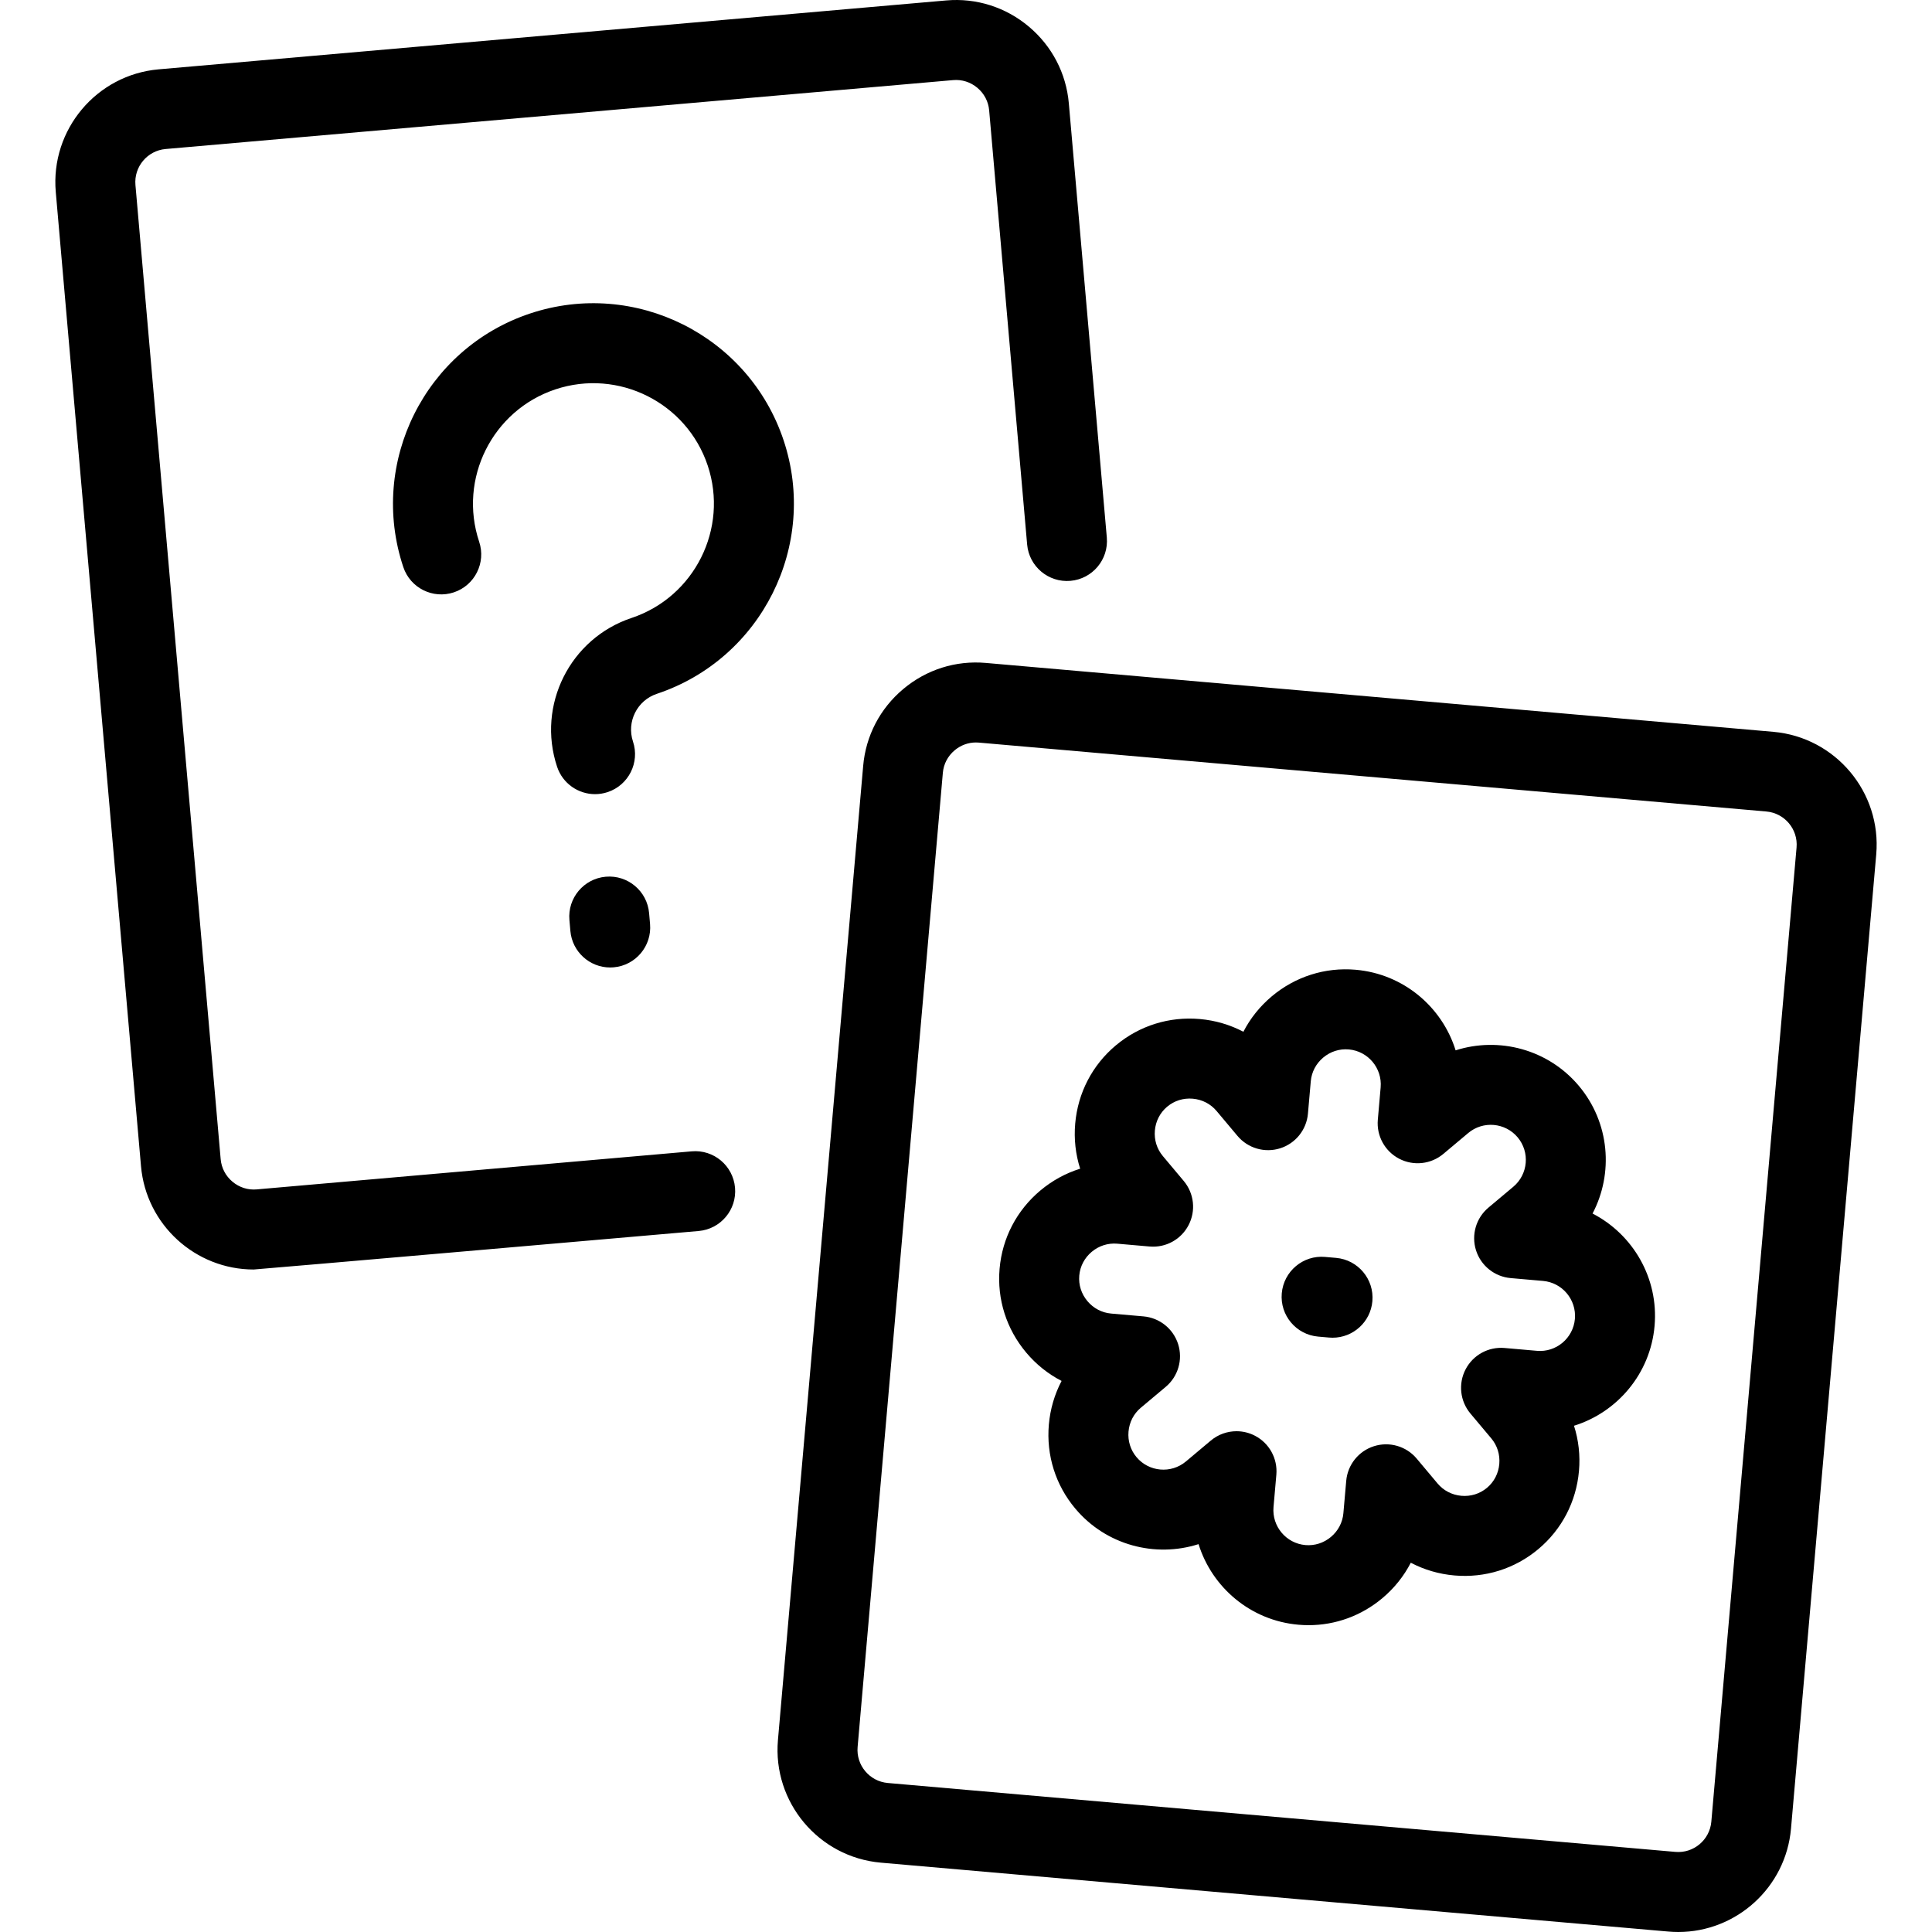
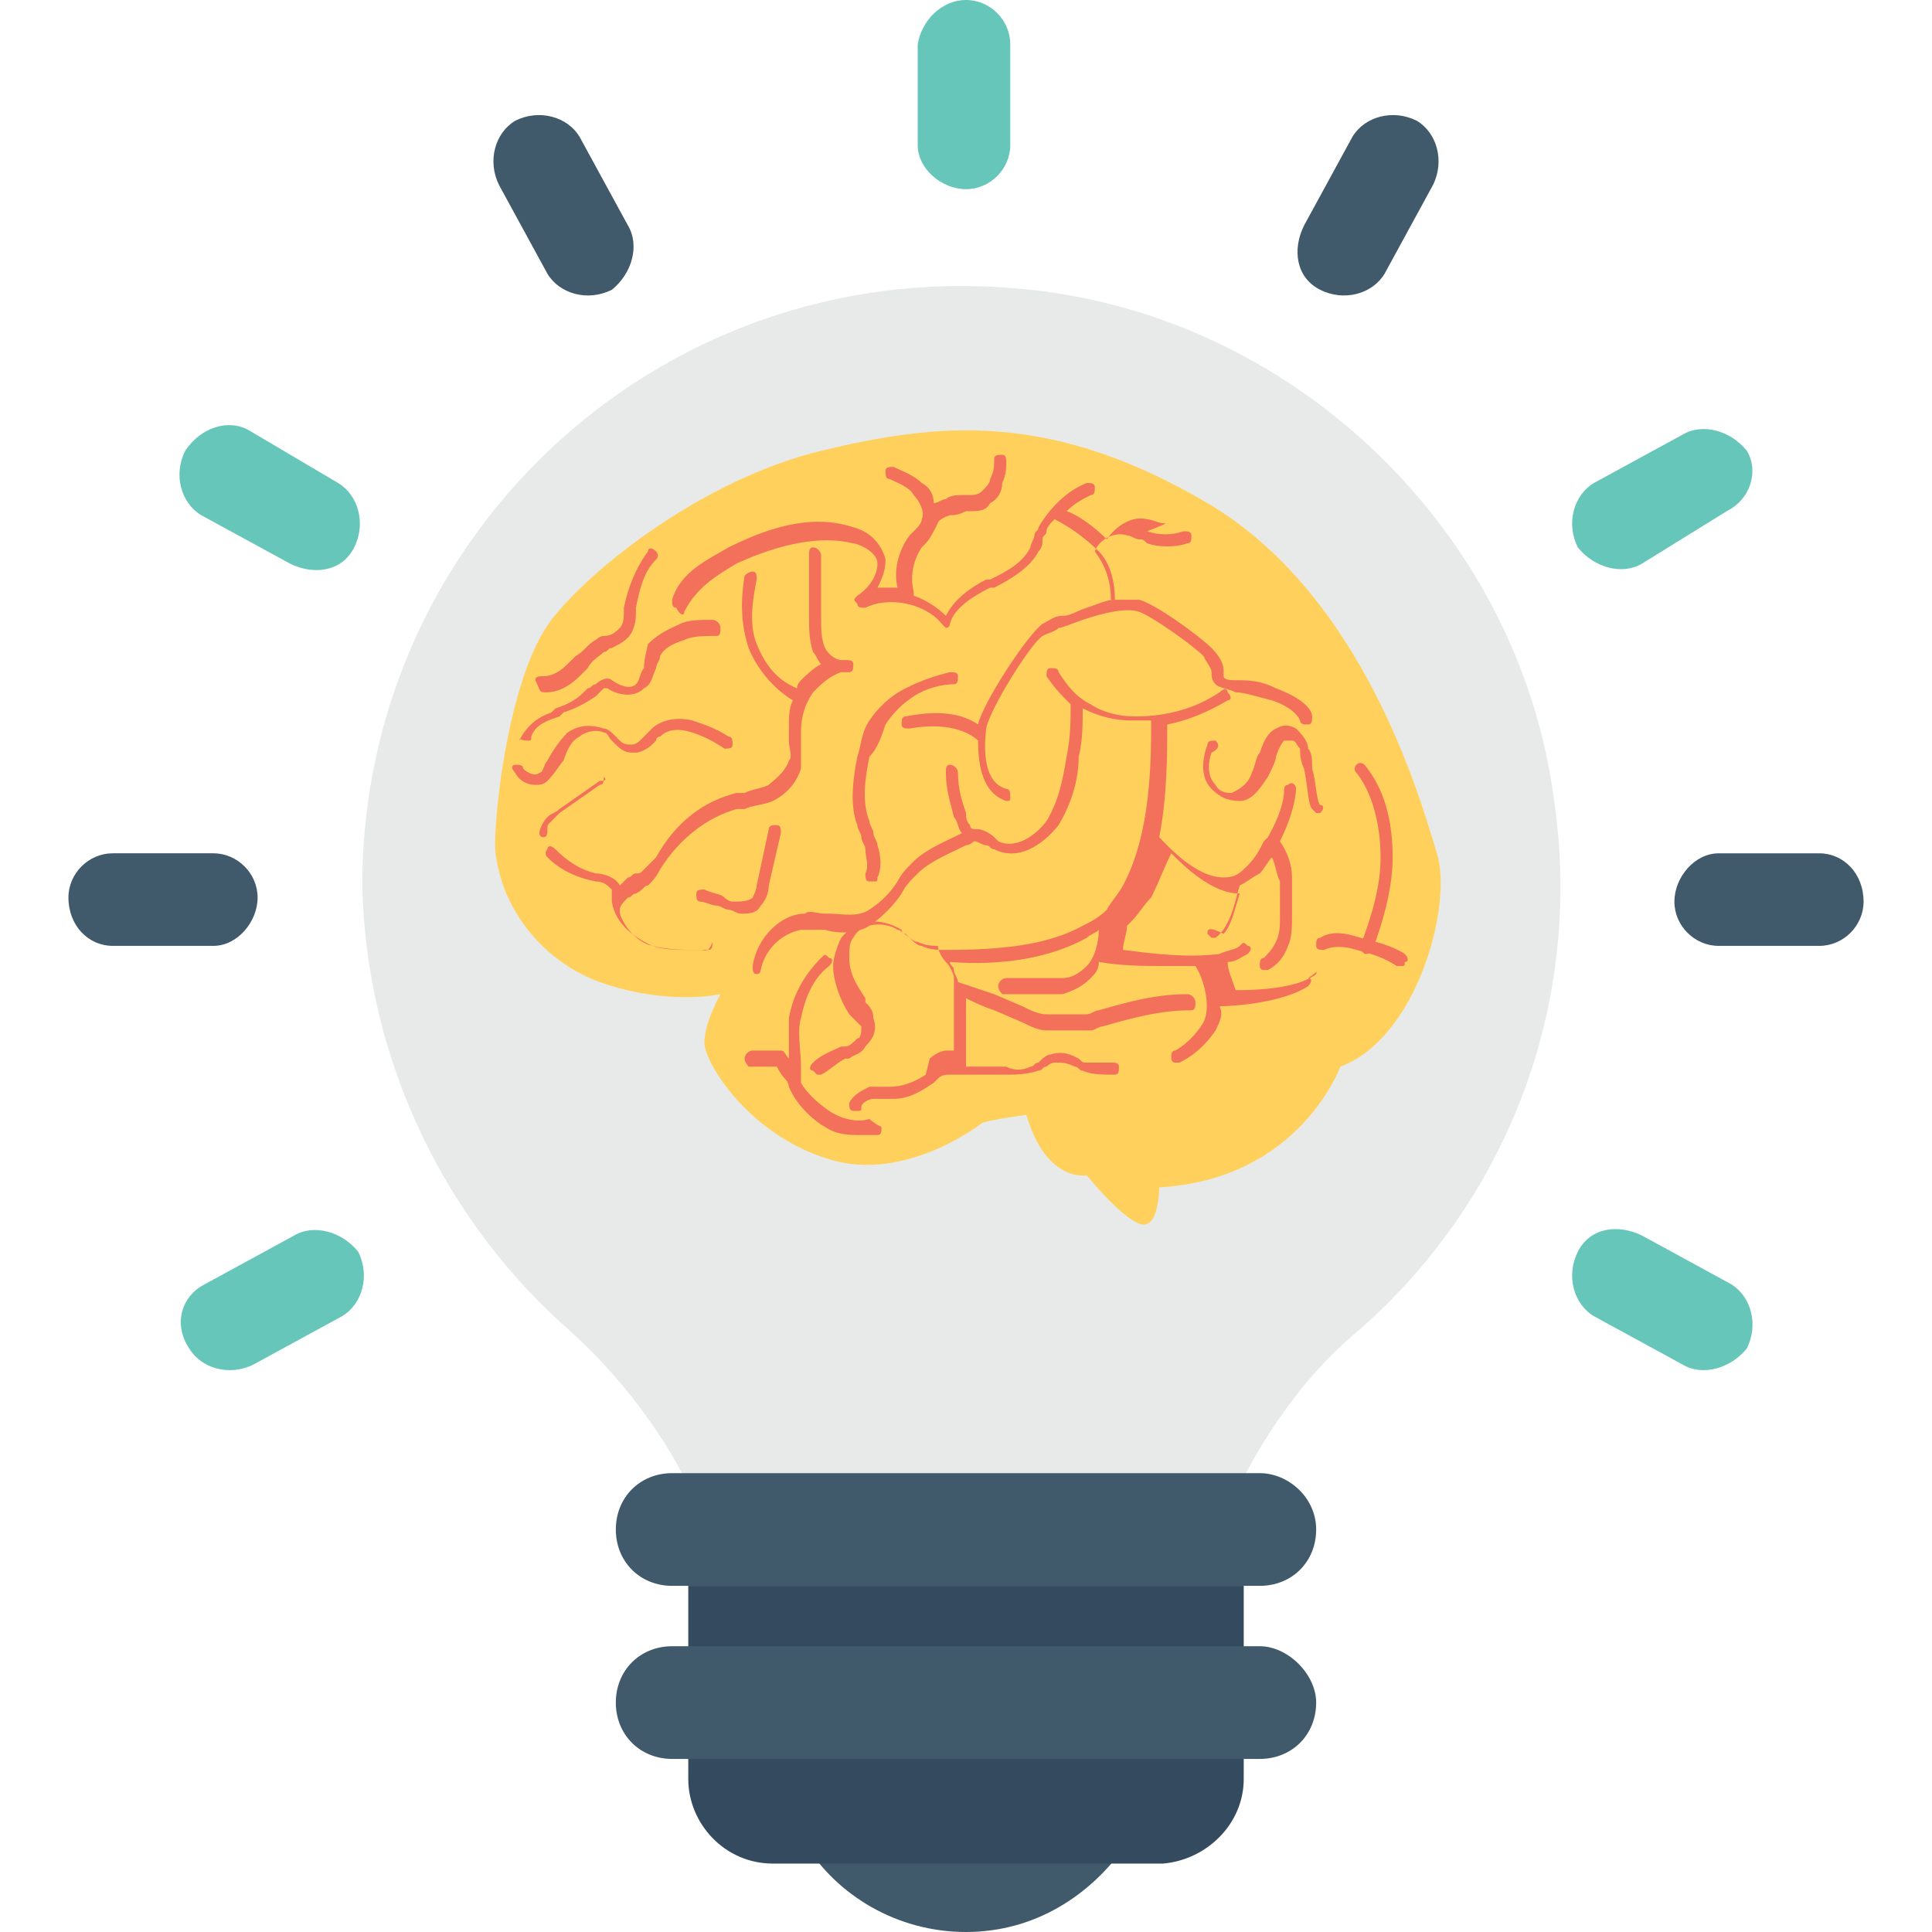
- <svg xmlns="http://www.w3.org/2000/svg" version="1.1" id="Capa_1" x="0px" y="0px" viewBox="0 0 434.819 434.819" style="enable-background:new 0 0 434.819 434.819;" xml:space="preserve">
-   <path id="XMLID_1044_" d="M165.427,267.302c0.434,4.952-3.229,9.317-8.182,9.75c0,0-99.414,8.665-100.154,8.665  c-13.051,0-24.198-10.014-25.357-23.256L12.551,43.202c-1.223-13.994,9.165-26.374,23.157-27.597L212.955,0.099  c6.749-0.593,13.36,1.494,18.582,5.876c5.222,4.382,8.423,10.518,9.015,17.279l8.55,97.723c0.434,4.952-3.229,9.317-8.182,9.75  c-4.943,0.433-9.316-3.229-9.75-8.181l-8.55-97.724c-0.173-1.971-1.115-3.769-2.653-5.06c-1.538-1.291-3.474-1.906-5.441-1.733  L37.277,33.537c-4.105,0.359-7.153,3.991-6.794,8.097l19.183,219.259c0.173,1.971,1.115,3.769,2.654,5.061  c1.54,1.292,3.476,1.91,5.441,1.735l97.916-8.567C160.635,258.684,164.993,262.351,165.427,267.302z M176.358,99.091  c-7.864-23.599-33.465-36.396-57.062-28.533c-23.599,7.868-36.396,33.466-28.53,57.063c1.571,4.715,6.667,7.263,11.385,5.692  c4.715-1.572,7.264-6.669,5.691-11.384c-4.728-14.181,2.965-29.565,17.146-34.294c14.18-4.726,29.566,2.966,34.293,17.148  c4.727,14.183-2.965,29.568-17.144,34.295c-13.853,4.615-21.369,19.642-16.755,33.497c1.257,3.772,4.769,6.159,8.538,6.159  c0.942,0,1.901-0.149,2.845-0.463c4.716-1.571,7.266-6.667,5.695-11.383c-1.479-4.439,0.929-9.254,5.368-10.733  C171.425,148.287,184.223,122.688,176.358,99.091z M136.339,197.315c-4.952,0.432-8.616,4.796-8.184,9.748l0.215,2.462  c0.409,4.686,4.339,8.218,8.956,8.218c0.262,0,0.526-0.011,0.792-0.035c4.952-0.432,8.616-4.796,8.184-9.748l-0.215-2.462  C145.654,200.547,141.289,196.883,136.339,197.315z M422.268,192.3l-19.183,219.261c-1.16,13.243-12.31,23.257-25.36,23.257  c-0.74,0-1.487-0.032-2.238-0.098l-177.245-15.507c-13.992-1.226-24.38-13.606-23.157-27.598l19.184-219.26  c0.591-6.76,3.792-12.896,9.014-17.278c5.223-4.382,11.811-6.472,18.582-5.878h-0.001l177.246,15.507  C413.101,165.93,423.489,178.309,422.268,192.3z M397.539,182.637l-177.245-15.507c0,0-0.435-0.028-0.65-0.028  c-1.741,0-3.422,0.614-4.791,1.763c-1.539,1.292-2.481,3.087-2.653,5.058l-19.184,219.26c-0.359,4.106,2.689,7.739,6.795,8.099  l177.244,15.507c4.102,0.366,7.738-2.689,8.099-6.797l19.183-219.259C404.695,186.629,401.646,182.997,397.539,182.637z   M300.687,283.1l-2.462-0.215c-4.943-0.439-9.315,3.233-9.748,8.184c-0.433,4.952,3.231,9.316,8.184,9.748l2.462,0.215  c0.266,0.023,0.53,0.035,0.793,0.035c4.616,0,8.546-3.533,8.955-8.218C309.303,287.896,305.639,283.532,300.687,283.1z   M372.381,298.404c0,0,0,0.002,0,0.003c-0.943,10.773-8.395,19.445-18.134,22.476c1.034,3.236,1.424,6.68,1.118,10.173  c-0.604,6.904-3.848,13.147-9.134,17.58c-5.282,4.432-11.996,6.544-18.896,5.939c-3.491-0.305-6.814-1.286-9.82-2.864  c-1.556,3.017-3.716,5.727-6.4,7.979c-4.717,3.958-10.54,6.074-16.601,6.074c-0.759,0-1.521-0.033-2.286-0.1  c-10.777-0.943-19.451-8.396-22.479-18.14c-9.719,3.106-20.798,0.277-27.751-8.009c-4.435-5.284-6.545-11.996-5.941-18.898  c0.306-3.492,1.286-6.815,2.865-9.821c-3.016-1.556-5.725-3.715-7.977-6.399c-4.438-5.289-6.56-11.968-5.979-18.813  c0.002-0.024,0.004-0.048,0.006-0.072c0.599-6.873,3.853-13.111,9.162-17.565c2.685-2.252,5.729-3.909,8.969-4.917  c-1.032-3.233-1.421-6.676-1.115-10.167c0.604-6.902,3.846-13.145,9.13-17.579c0.031-0.026,0.063-0.052,0.094-0.077  c5.27-4.382,11.944-6.463,18.807-5.863c3.491,0.305,6.813,1.286,9.818,2.864c1.557-3.016,3.716-5.725,6.4-7.978  c5.291-4.439,11.979-6.562,18.818-5.98c0.024,0.002,0.049,0.004,0.072,0.006c10.775,0.944,19.446,8.395,22.476,18.136  c9.716-3.106,20.797-0.276,27.75,8.008c6.952,8.288,7.815,19.689,3.069,28.721C367.489,277.792,373.322,287.627,372.381,298.404z   M347.277,288.287l-7.287-0.638c-3.626-0.318-6.704-2.789-7.799-6.26c-1.094-3.471,0.011-7.26,2.799-9.6l5.601-4.699  c3.334-2.797,3.771-7.786,0.974-11.12c-2.798-3.332-7.786-3.77-11.12-0.973l-5.6,4.7c-2.787,2.339-6.71,2.77-9.941,1.089  c-3.229-1.681-5.128-5.141-4.811-8.767l0.637-7.283c0.379-4.323-2.819-8.148-7.136-8.547c-0.013-0.001-0.026-0.002-0.04-0.003  c-2.075-0.183-4.122,0.468-5.747,1.832c-1.624,1.363-2.619,3.26-2.801,5.34l-0.639,7.287c-0.318,3.626-2.789,6.703-6.26,7.797  c-3.472,1.095-7.26-0.01-9.601-2.798l-4.7-5.601c-1.343-1.602-3.245-2.584-5.357-2.769c-2.111-0.188-4.158,0.453-5.76,1.797  c-0.017,0.014-0.033,0.028-0.05,0.042c-1.572,1.341-2.538,3.227-2.721,5.318c-0.186,2.112,0.453,4.157,1.796,5.757l4.7,5.603  c2.34,2.789,2.77,6.711,1.089,9.94c-1.681,3.229-5.125,5.125-8.767,4.811l-7.284-0.636c-2.081-0.179-4.125,0.469-5.75,1.832  c-1.614,1.354-2.606,3.235-2.796,5.3c-0.002,0.015-0.003,0.029-0.004,0.044c-0.183,2.082,0.468,4.123,1.831,5.747  s3.261,2.62,5.343,2.802l7.282,0.637c3.626,0.317,6.705,2.788,7.8,6.26c1.094,3.472-0.011,7.262-2.8,9.601l-5.603,4.7  c-1.6,1.343-2.584,3.246-2.769,5.359c-0.185,2.112,0.454,4.157,1.798,5.758c2.799,3.335,7.785,3.771,11.12,0.975l5.601-4.701  c1.656-1.39,3.714-2.106,5.788-2.106c1.417,0,2.842,0.334,4.153,1.017c3.229,1.68,5.127,5.14,4.811,8.767l-0.637,7.288  c-0.379,4.336,2.839,8.171,7.173,8.551c2.09,0.181,4.124-0.468,5.75-1.832c1.624-1.363,2.619-3.259,2.801-5.34l0.639-7.289  c0.318-3.626,2.789-6.704,6.26-7.798c3.472-1.095,7.262,0.01,9.601,2.798l4.7,5.602c1.344,1.601,3.247,2.584,5.359,2.77  c2.111,0.185,4.156-0.454,5.759-1.796c1.603-1.345,2.587-3.248,2.771-5.36s-0.453-4.159-1.797-5.761l-4.7-5.599  c-2.341-2.789-2.771-6.712-1.091-9.942c1.681-3.23,5.143-5.128,8.769-4.811l7.286,0.638c4.337,0.387,8.169-2.84,8.549-7.176  C354.827,292.501,351.61,288.666,347.277,288.287z" />
+ <svg xmlns="http://www.w3.org/2000/svg" version="1.1" id="Capa_1" x="0px" y="0px" viewBox="0 0 512 512" style="enable-background:new 0 0 512 512;" xml:space="preserve">
+   <path style="fill:#E8EAE9;" d="M151.467,353.067c12.8,11.733,23.467,25.6,30.933,40.533h146.133  c7.467-14.933,18.133-29.867,30.933-40.533c38.4-33.067,60.8-85.333,52.267-141.867c-9.6-70.4-68.267-126.933-138.667-134.4  C177.067,66.133,96,140.8,96,234.667C97.067,281.6,118.4,324.267,151.467,353.067z" />
+   <path style="fill:#415A6B;" d="M213.333,488.533C221.867,502.4,237.867,512,256,512c18.133,0,33.067-9.6,42.667-23.467H213.333z" />
+   <path style="fill:#344A5E;" d="M329.6,471.467v-51.2H182.4v51.2c0,11.733,9.6,22.4,22.4,22.4h103.467  C320,492.8,329.6,483.2,329.6,471.467z" />
+   <g>
+     <path style="fill:#415A6B;" d="M333.867,390.4H178.133c-8.533,0-14.933,6.4-14.933,14.933l0,0c0,8.533,6.4,14.933,14.933,14.933   h155.733c8.533,0,14.933-6.4,14.933-14.933l0,0C348.8,396.8,341.333,390.4,333.867,390.4z" />
+     <path style="fill:#415A6B;" d="M333.867,436.267H178.133c-8.533,0-14.933,6.4-14.933,14.933l0,0c0,8.533,6.4,14.933,14.933,14.933   h155.733c8.533,0,14.933-6.4,14.933-14.933l0,0C348.8,443.733,341.333,436.267,333.867,436.267z" />
+   </g>
+   <path style="fill:#FFD15C;" d="M158.933,260.267c-11.733-4.267-21.333-13.867-25.6-25.6c-1.067-3.2-2.133-7.467-2.133-10.667  c0-11.733,4.267-45.867,14.933-59.733c10.667-13.867,40.533-37.333,71.467-44.8S278.4,108.8,320,133.333s56.533,78.933,60.8,92.8  c4.267,13.867-5.333,49.067-25.6,56.533c0,0-10.667,29.867-48,32c0,0,0,11.733-5.333,9.6c-5.333-2.133-13.867-12.8-13.867-12.8  s-10.667,2.133-16-16c0,0-8.533,1.067-11.733,2.133c0,0-20.267,16-40.533,9.6c-21.333-6.4-33.067-25.6-33.067-30.933  s4.267-12.8,4.267-12.8S177.067,266.667,158.933,260.267z" />
+   <g>
+     <path style="fill:#F3705A;" d="M230.4,296.533c-3.2,1.067-7.467,0-10.667-2.133c-3.2-2.133-6.4-5.333-7.467-7.467   c0,0,0-1.067,0-2.133l0,0c0-1.067,0-1.067,0-2.133c0-4.267-1.067-9.6,0-12.8c1.067-5.333,3.2-10.667,7.467-13.867   c1.067-1.067,1.067-2.133,0-2.133c-1.067-1.067-1.067-1.067-2.133,0c-4.267,4.267-7.467,9.6-8.533,16c0,2.133,0,6.4,0,10.667   C208,279.467,208,278.4,206.933,278.4h-7.467c-1.067,0-2.133,1.067-2.133,2.133s1.067,2.133,1.067,2.133h7.467   c0,0,1.067,2.133,2.133,3.2c1.067,1.067,1.067,2.133,1.067,2.133c2.133,5.333,7.467,9.6,9.6,10.667c3.2,2.133,6.4,2.133,9.6,2.133   c1.067,0,2.133,0,4.267,0c1.067,0,1.067-1.067,1.067-2.133C231.467,297.6,230.4,296.533,230.4,296.533z" />
+     <path style="fill:#F3705A;" d="M348.8,258.133c-5.333,4.267-18.133,4.267-21.333,4.267c-1.067-3.2-2.133-5.333-2.133-7.467   c2.133,0,3.2-1.067,5.333-2.133c1.067-1.067,1.067-2.133,0-2.133c-1.067-1.067-1.067-1.067-2.133,0   c-1.067,1.067-3.2,1.067-5.333,2.133c-8.533,1.067-17.067,0-25.6-1.067c0-2.133,1.067-4.267,1.067-6.4l0,0c0,0,0,0,1.067-1.067   c2.133-2.133,3.2-4.267,5.333-6.4c2.133-4.267,3.2-7.467,5.333-11.733c3.2,3.2,10.667,10.667,18.133,10.667   c-1.067,3.2-2.133,8.533-4.267,10.667c-4.267-2.133-4.267-1.067-4.267,0l1.067,1.067h1.067c4.267-3.2,5.333-10.667,6.4-13.867   c2.133-1.067,3.2-2.133,5.333-3.2c1.067-1.067,2.133-3.2,3.2-4.267c1.067,2.133,1.067,4.267,2.133,6.4c0,3.2,0,7.467,0,9.6   s0,4.267-1.067,6.4c-1.067,2.133-2.133,3.2-3.2,4.267c-1.067,0-1.067,1.067-1.067,2.133c0,1.067,1.067,1.067,1.067,1.067   s0,0,1.067,0c2.133-1.067,4.267-3.2,5.333-6.4c1.067-2.133,1.067-5.333,1.067-7.467c0-3.2,0-7.467,0-10.667s-1.067-6.4-3.2-9.6   c4.267-8.533,4.267-13.867,4.267-13.867c0-1.067-1.067-2.133-2.133-1.067c-1.067,0-1.067,1.067-1.067,2.133   c0,0,0,4.267-4.267,11.733l0,0l-1.067,1.067c-1.067,2.133-2.133,4.267-4.267,6.4c-2.133,2.133-3.2,3.2-6.4,3.2l0,0   c-7.467,0-14.933-8.533-17.067-10.667c2.133-10.667,2.133-22.4,2.133-29.867c5.333-1.067,10.667-3.2,16-6.4   c1.067,0,1.067-1.067,0-2.133c0-1.067-1.067-1.067-2.133,0c-6.4,4.267-13.867,6.4-22.4,6.4c-4.267,0-8.533-1.067-11.733-3.2   c-4.267-2.133-6.4-5.333-8.533-8.533c0-1.067-1.067-1.067-2.133-1.067s-1.067,1.067-1.067,2.133c2.133,3.2,4.267,5.333,6.4,7.467   l0,0c0,4.267,0,8.533-1.067,13.867c-1.067,6.4-2.133,11.733-5.333,17.067c-3.2,4.267-8.533,7.467-12.8,5.333l-1.067-1.067   c-1.067-1.067-3.2-2.133-4.267-2.133h-1.067c-1.067,0-1.067-1.067-1.067-1.067C256,217.6,256,216.533,256,215.467   c-1.067-3.2-2.133-6.4-2.133-10.667c0-1.067-1.067-2.133-2.133-2.133c-1.067,0-1.067,1.067-1.067,2.133   c0,4.267,1.067,7.467,2.133,11.733c1.067,1.067,1.067,3.2,2.133,4.267l0,0c-4.267,2.133-9.6,4.267-12.8,7.467   c-2.133,2.133-3.2,3.2-4.267,5.333c-2.133,3.2-4.267,5.333-7.467,7.467c-3.2,2.133-7.467,1.067-10.667,1.067h-1.067   c-2.133,0-4.267-1.067-5.333,0c-6.4,0-12.8,6.4-13.867,13.867c0,1.067,0,2.133,1.067,2.133l0,0c1.067,0,1.067-1.067,1.067-1.067   c1.067-5.333,5.333-9.6,10.667-10.667c2.133,0,3.2,0,5.333,0h1.067c3.2,1.067,8.533,1.067,11.733-1.067   c3.2-2.133,6.4-5.333,8.533-8.533c1.067-2.133,2.133-3.2,4.267-5.333c3.2-3.2,8.533-5.333,12.8-7.467   c1.067,0,2.133-1.067,2.133-1.067l0,0c1.067,0,2.133,1.067,3.2,1.067s1.067,1.067,2.133,1.067c6.4,3.2,12.8-1.067,17.067-6.4   c3.2-5.333,5.333-11.733,5.333-18.133c1.067-4.267,1.067-8.533,1.067-12.8l0,0c4.267,2.133,8.533,3.2,12.8,3.2   c1.067,0,1.067,0,2.133,0s2.133,0,3.2,0c0,10.667,0,29.867-7.467,43.733c-1.067,2.133-3.2,4.267-4.267,6.4   c-2.133,2.133-4.267,3.2-6.4,4.267c-9.6,5.333-22.4,6.4-36.267,6.4c-2.133,0-4.267,0-6.4-1.067c-1.067,0-2.133-1.067-3.2-2.133   c-1.067-1.067-2.133-1.067-2.133-2.133c-5.333-3.2-11.733-3.2-16,2.133c-1.067,2.133-2.133,5.333-2.133,7.467   c0,4.267,2.133,9.6,4.267,12.8l1.067,1.067c1.067,1.067,1.067,1.067,2.133,2.133c0,1.067,0,3.2-1.067,3.2   c-1.067,1.067-2.133,2.133-3.2,2.133h-1.067c-2.133,1.067-5.333,2.133-7.467,4.267c-1.067,1.067-1.067,2.133,0,2.133l1.067,1.067   h1.067c2.133-1.067,4.267-3.2,6.4-4.267h1.067c1.067-1.067,3.2-1.067,4.267-3.2c2.133-2.133,3.2-4.267,2.133-7.467   c0-2.133-1.067-3.2-2.133-4.267v-1.067c-2.133-3.2-4.267-6.4-4.267-10.667c0-2.133,0-4.267,1.067-5.333   c2.133-4.267,8.533-4.267,11.733-2.133c1.067,0,1.067,1.067,2.133,1.067c1.067,1.067,2.133,2.133,3.2,2.133   c2.133,1.067,4.267,1.067,5.333,1.067c0,1.067,1.067,3.2,2.133,4.267c1.067,1.067,2.133,3.2,2.133,4.267c0,1.067,0,2.133,0,3.2   c0,2.133,0,4.267,0,6.4c0,3.2,0,6.4,0,9.6c-1.067,0-2.133,0-2.133,0c-1.067,0-3.2,1.067-4.267,2.133l-1.067,4.267   c-3.2,2.133-6.4,3.2-9.6,3.2c-1.067,0-1.067,0-2.133,0s-2.133,0-3.2,0c-2.133,1.067-4.267,2.133-5.333,4.267   c0,1.067,0,2.133,1.067,2.133c0,0,0,0,1.067,0c1.067,0,1.067,0,1.067-1.067s2.133-2.133,3.2-2.133c1.067,0,2.133,0,3.2,0   c1.067,0,1.067,0,2.133,0c4.267,0,7.467-2.133,10.667-4.267l1.067-1.067c1.067-1.067,2.133-1.067,3.2-1.067c1.067,0,3.2,0,4.267,0   c3.2,0,7.467,0,10.667,0l0,0c2.133,0,5.333,0,8.533-1.067c1.067,0,1.067-1.067,2.133-1.067c1.067-1.067,2.133-1.067,2.133-1.067   c2.133,0,3.2,0,5.333,1.067c1.067,0,1.067,1.067,2.133,1.067c2.133,1.067,5.333,1.067,8.533,1.067c1.067,0,1.067-1.067,1.067-2.133   s-1.067-1.067-2.133-1.067c-2.133,0-4.267,0-6.4,0c-1.067,0-1.067,0-2.133-1.067c-2.133-1.067-4.267-2.133-7.467-1.067   c-1.067,0-2.133,1.067-3.2,2.133c-1.067,0-1.067,1.067-2.133,1.067c-2.133,1.067-4.267,1.067-6.4,0l0,0c-3.2,0-6.4,0-10.667,0   c0-3.2,0-6.4,0-8.533s0-4.267,0-7.467c0-1.067,0-1.067,0-2.133c2.133,1.067,4.267,2.133,7.467,3.2l7.467,3.2   c2.133,1.067,4.267,2.133,6.4,2.133s4.267,0,6.4,0l0,0c2.133,0,3.2,0,5.333,0c1.067,0,2.133-1.067,3.2-1.067l0,0   c7.467-2.133,14.933-4.267,23.467-4.267c1.067,0,1.067-1.067,1.067-2.133c0-1.067-1.067-2.133-2.133-2.133   c-8.533,0-16,2.133-23.467,4.267l0,0c-1.067,0-2.133,1.067-3.2,1.067s-3.2,0-4.267,0c-2.133,0-4.267,0-6.4,0   s-4.267-1.067-6.4-2.133l-7.467-3.2c-3.2-1.067-6.4-2.133-9.6-3.2c0-1.067-1.067-2.133-1.067-3.2c0-1.067-1.067-1.067-1.067-2.133   C265.6,256,278.4,253.867,288,248.533c1.067-1.067,2.133-1.067,3.2-2.133c0,3.2-1.067,7.467-3.2,9.6   c-2.133,2.133-4.267,3.2-6.4,3.2c-2.133,0-5.333,0-7.467,0h-7.467c-1.067,0-2.133,1.067-2.133,2.133s1.067,2.133,1.067,2.133h7.467   c1.067,0,2.133,0,3.2,0c2.133,0,3.2,0,5.333,0c3.2-1.067,5.333-2.133,7.467-4.267c1.067-1.067,2.133-2.133,2.133-4.267l0,0   C297.6,256,302.933,256,309.333,256c2.133,0,4.267,0,7.467,0c2.133,3.2,4.267,10.667,2.133,14.933   c-3.2,5.333-7.467,7.467-7.467,7.467c-1.067,0-1.067,1.067-1.067,2.133c0,1.067,1.067,1.067,1.067,1.067s0,0,1.067,0   c0,0,5.333-2.133,9.6-8.533c1.067-2.133,2.133-4.267,1.067-6.4c4.267,0,17.067-1.067,23.467-5.333c1.067-1.067,1.067-2.133,0-2.133   C349.867,257.067,348.8,257.067,348.8,258.133z" />
+     <path style="fill:#F3705A;" d="M372.267,252.8c-3.2-2.133-7.467-3.2-11.733-4.267c-3.2-1.067-7.467-2.133-10.667,0   c-1.067,0-1.067,1.067-1.067,2.133c0,1.067,1.067,1.067,2.133,1.067c2.133-1.067,5.333-1.067,8.533,0   c4.267,1.067,7.467,2.133,10.667,4.267c0,0,0,0,1.067,0s1.067,0,1.067-1.067C373.333,254.933,373.333,253.867,372.267,252.8z" />
+     <path style="fill:#F3705A;" d="M322.133,196.267c-1.067,0-2.133,0-2.133,1.067c0,0-3.2,7.467,1.067,11.733   c2.133,2.133,4.267,3.2,7.467,3.2c3.2,0,5.333-3.2,7.467-6.4c1.067-2.133,2.133-4.267,2.133-5.333   c1.067-3.2,2.133-4.267,2.133-4.267c1.067,0,1.067,0,2.133,0s1.067,1.067,2.133,2.133c0,1.067,0,3.2,1.067,5.333   c1.067,5.333,1.067,9.6,2.133,10.667l1.067,1.067h1.067c1.067-1.067,1.067-2.133,0-2.133c-1.067-1.067-1.067-6.4-2.133-9.6   c0-2.133,0-4.267-1.067-5.333c0-2.133-2.133-4.267-3.2-5.333c-2.133-1.067-3.2-1.067-5.333,0c-2.133,1.067-3.2,3.2-4.267,6.4   c-1.067,1.067-1.067,3.2-2.133,5.333c-1.067,3.2-3.2,4.267-5.333,5.333c-1.067,0-3.2,0-4.267-2.133   c-3.2-3.2-1.067-8.533-1.067-8.533C323.2,198.4,323.2,197.333,322.133,196.267z" />
+     <path style="fill:#F3705A;" d="M234.667,192c2.133-3.2,4.267-5.333,7.467-7.467c3.2-2.133,7.467-3.2,10.667-3.2   c1.067,0,1.067-1.067,1.067-2.133s-1.067-1.067-2.133-1.067c-4.267,1.067-7.467,2.133-11.733,4.267s-7.467,5.333-9.6,8.533   c-2.133,3.2-2.133,6.4-3.2,9.6c-1.067,5.333-2.133,12.8,0,18.133c0,1.067,1.067,2.133,1.067,3.2c0,1.067,1.067,2.133,1.067,3.2   c0,2.133,1.067,4.267,0,6.4c0,1.067,0,2.133,1.067,2.133c0,0,0,0,1.067,0s1.067,0,1.067-1.067c1.067-2.133,1.067-5.333,0-8.533   c0-1.067-1.067-2.133-1.067-3.2c0-1.067-1.067-2.133-1.067-3.2c-2.133-5.333-1.067-11.733,0-17.067   C232.533,198.4,233.6,195.2,234.667,192z" />
+     <path style="fill:#F3705A;" d="M181.333,162.133c3.2-6.4,8.533-9.6,13.867-12.8c11.733-5.333,22.4-7.467,30.933-5.333   c1.067,0,6.4,2.133,6.4,5.333c0,3.2-2.133,6.4-5.333,8.533c-1.067,1.067-1.067,1.067,0,2.133c0,1.067,1.067,1.067,2.133,1.067   c6.4-3.2,16-1.067,20.267,4.267l1.067,1.067l0,0c1.067,0,1.067-1.067,1.067-1.067c1.067-4.267,6.4-7.467,10.667-9.6h1.067   c4.267-2.133,9.6-5.333,11.733-9.6c1.067-1.067,1.067-2.133,1.067-3.2c0-1.067,1.067-1.067,1.067-2.133   c0-1.067,1.067-2.133,2.133-3.2c4.267,2.133,8.533,5.333,11.733,8.533c3.2,3.2,4.267,8.533,4.267,12.8   c-2.133,0-4.267,1.067-7.467,2.133c-3.2,1.067-4.267,2.133-6.4,2.133c-2.133,0-3.2,1.067-5.333,2.133   c-4.267,3.2-16,21.333-17.067,26.667l0,0c-3.2-2.133-8.533-4.267-19.2-2.133c-1.067,0-1.067,1.067-1.067,2.133   c0,1.067,1.067,1.067,2.133,1.067c11.733-2.133,17.067,2.133,18.133,3.2c0,6.4,1.067,13.867,7.467,16l0,0   c1.067,0,1.067,0,1.067-1.067s0-2.133-1.067-2.133c-7.467-2.133-5.333-14.933-5.333-16c1.067-5.333,11.733-22.4,14.933-24.533   c2.133-1.067,3.2-1.067,4.267-2.133c1.067,0,3.2-1.067,6.4-2.133c6.4-2.133,11.733-3.2,14.933-2.133   c3.2,1.067,13.867,8.533,17.067,11.733c1.067,2.133,2.133,3.2,2.133,4.267c0,1.067,0,2.133,1.067,3.2   c1.067,1.067,3.2,1.067,5.333,2.133c2.133,0,5.333,1.067,9.6,2.133c6.4,2.133,7.467,5.333,7.467,5.333   c0,1.067,1.067,1.067,2.133,1.067c1.067,0,1.067-1.067,1.067-2.133c0-1.067-1.067-4.267-9.6-7.467   c-4.267-2.133-7.467-2.133-10.667-2.133c-1.067,0-3.2,0-3.2-1.067c0,0,0,0,0-1.067c0-1.067,0-3.2-3.2-6.4   c-3.2-3.2-14.933-11.733-19.2-12.8c-2.133,0-4.267,0-7.467,0c0-4.267-1.067-8.533-4.267-12.8c1.067-3.2,5.333-5.333,8.533-4.267   c1.067,0,2.133,1.067,3.2,1.067c1.067,0,1.067,0,2.133,1.067c3.2,1.067,7.467,1.067,10.667,0c1.067,0,1.067-1.067,1.067-2.133   s-1.067-1.067-2.133-1.067c-3.2,1.067-6.4,1.067-9.6,0c5.333-2.133,5.333-2.133,4.267-2.133c-1.067,0-3.2-1.067-4.267-1.067   c-4.267-1.067-8.533,2.133-10.667,5.333c-3.2-3.2-7.467-6.4-10.667-7.467c2.133-2.133,4.267-3.2,6.4-4.267   c1.067,0,1.067-1.067,1.067-2.133c0-1.067-1.067-1.067-2.133-1.067c-5.333,2.133-9.6,6.4-12.8,11.733   c0,1.067-1.067,1.067-1.067,2.133c0,1.067-1.067,2.133-1.067,3.2c-2.133,4.267-6.4,6.4-10.667,8.533h-1.067   c-4.267,2.133-8.533,5.333-10.667,9.6c-2.133-2.133-5.333-4.267-8.533-5.333c0,0,0,0,0-1.067c-1.067-4.267,0-8.533,2.133-11.733   l1.067-1.067c1.067-1.067,2.133-3.2,3.2-5.333l0,0c0,0,0-1.067,3.2-2.133c1.067,0,2.133,0,4.267-1.067h1.067   c2.133,0,4.267,0,5.333-2.133c2.133-1.067,3.2-3.2,3.2-5.333c1.067-2.133,1.067-4.267,1.067-5.333c0-1.067,0-2.133-1.067-2.133   c-1.067,0-2.133,0-2.133,1.067c0,2.133,0,3.2-1.067,5.333c0,1.067-1.067,2.133-2.133,3.2C259.2,131.2,258.133,131.2,256,131.2   h-1.067c-1.067,0-3.2,0-4.267,1.067c-1.067,0-2.133,1.067-3.2,1.067c0-2.133-1.067-4.267-3.2-5.333   c-2.133-2.133-5.333-3.2-7.467-4.267c-1.067,0-2.133,0-2.133,1.067c0,1.067,0,2.133,1.067,2.133c2.133,1.067,5.333,2.133,6.4,4.267   c1.067,1.067,3.2,4.267,2.133,6.4c0,1.067-1.067,2.133-2.133,3.2l-1.067,1.067c-3.2,4.267-4.267,9.6-3.2,13.867   c-2.133,0-3.2,0-5.333,0c1.067-2.133,2.133-4.267,2.133-7.467c-1.067-4.267-4.267-7.467-8.533-8.533   c-9.6-3.2-20.267-1.067-33.067,5.333c-5.333,3.2-12.8,6.4-14.933,13.867c0,1.067,0,2.133,1.067,2.133   C180.267,163.2,181.333,163.2,181.333,162.133z" />
+     <path style="fill:#F3705A;" d="M201.6,240c1.067-1.067,2.133-3.2,2.133-5.333l3.2-13.867c0-1.067,0-2.133-1.067-2.133   s-2.133,0-2.133,1.067l-3.2,14.933c0,1.067-1.067,3.2-1.067,3.2c-1.067,1.067-3.2,1.067-5.333,1.067   c-1.067,0-2.133-1.067-2.133-1.067c-1.067-1.067-3.2-1.067-5.333-2.133c-1.067,0-2.133,0-2.133,1.067c0,1.067,0,2.133,1.067,2.133   c1.067,0,3.2,1.067,4.267,1.067c1.067,0,2.133,1.067,3.2,1.067c1.067,0,2.133,1.067,3.2,1.067   C198.4,242.133,200.533,242.133,201.6,240z" />
+     <path style="fill:#F3705A;" d="M185.6,251.733c-4.267,0-8.533,0-12.8-1.067c-4.267-1.067-7.467-5.333-8.533-8.533c0,0,0,0,0-1.067   l0,0c0-1.067,1.067-2.133,2.133-3.2c1.067,0,1.067-1.067,2.133-1.067c2.133-1.067,2.133-2.133,3.2-2.133   c1.067-1.067,2.133-2.133,3.2-4.267c5.333-8.533,12.8-13.867,20.267-16l0,0c1.067,0,1.067,0,2.133,0   c2.133-1.067,5.333-1.067,7.467-2.133c4.267-2.133,6.4-5.333,7.467-8.533c0-2.133,0-4.267,0-6.4c0-1.067,0-2.133,0-3.2   c0-4.267,1.067-7.467,3.2-10.667c2.133-2.133,4.267-4.267,7.467-5.333c1.067,0,1.067,0,2.133,0c1.067,0,1.067-1.067,1.067-2.133   c0-1.067-1.067-1.067-2.133-1.067h-1.067c-1.067,0-3.2-1.067-4.267-3.2C217.6,169.6,217.6,166.4,217.6,163.2   c0-5.333,0-10.667,0-14.933V147.2c0-1.067-1.067-2.133-2.133-2.133l0,0c-1.067,0-1.067,1.067-1.067,2.133v1.067   c0,5.333,0,10.667,0,14.933c0,3.2,0,6.4,1.067,9.6c1.067,1.067,1.067,2.133,2.133,3.2c-2.133,1.067-4.267,3.2-5.333,4.267   c-1.067,1.067-1.067,2.133-1.067,2.133c-5.333-2.133-8.533-6.4-10.667-11.733s-1.067-11.733,0-17.067c0-1.067,0-2.133-1.067-2.133   c-1.067,0-2.133,1.067-2.133,1.067c-1.067,6.4-1.067,12.8,1.067,19.2c2.133,5.333,6.4,10.667,11.733,13.867   c-1.067,2.133-1.067,4.267-1.067,7.467c0,1.067,0,2.133,0,3.2c0,2.133,1.067,4.267,0,5.333c-1.067,3.2-4.267,5.333-5.333,6.4   c-2.133,1.067-4.267,1.067-6.4,2.133c-1.067,0-1.067,0-2.133,0l0,0c-8.533,2.133-16,7.467-21.333,17.067   c-1.067,1.067-2.133,2.133-3.2,3.2c-1.067,1.067-1.067,1.067-2.133,1.067c-1.067,0-1.067,1.067-2.133,1.067   c-1.067,1.067-1.067,1.067-2.133,2.133c-1.067-2.133-4.267-3.2-6.4-3.2l0,0c-4.267-1.067-7.467-3.2-10.667-6.4   c-1.067-1.067-2.133-1.067-2.133,0c-1.067,1.067,0,2.133,0,2.133c3.2,3.2,7.467,5.333,12.8,6.4l0,0c2.133,0,3.2,1.067,4.267,2.133   c0,1.067,0,1.067,0,2.133v1.067c1.067,6.4,6.4,9.6,10.667,11.733c3.2,1.067,6.4,1.067,10.667,1.067c1.067,0,3.2,0,4.267,0   c1.067,0,1.067-1.067,1.067-2.133C187.733,252.8,186.667,251.733,185.6,251.733z" />
+     <path style="fill:#F3705A;" d="M158.933,206.933l-10.667,7.467c-1.067,1.067-2.133,1.067-3.2,2.133   c-1.067,1.067-2.133,3.2-2.133,4.267c0,1.067,1.067,1.067,1.067,1.067l0,0c1.067,0,1.067-1.067,1.067-2.133   c0-1.067,0-1.067,1.067-2.133c1.067-1.067,1.067-1.067,2.133-2.133L158.933,208c1.067,0,1.067-1.067,1.067-2.133   C161.067,206.933,160,206.933,158.933,206.933z" />
+     <path style="fill:#F3705A;" d="M149.333,201.6c1.067-3.2,2.133-5.333,4.267-6.4c1.067-1.067,4.267-2.133,6.4-1.067   c1.067,0,1.067,1.067,2.133,2.133l1.067,1.067c2.133,2.133,3.2,2.133,5.333,2.133c1.067,0,3.2-1.067,4.267-2.133l1.067-1.067   c0-1.067,1.067-1.067,1.067-1.067c2.133-2.133,5.333-2.133,8.533-1.067c3.2,1.067,5.333,2.133,8.533,4.267   c1.067,0,2.133,0,2.133-1.067c0-1.067,0-2.133-1.067-2.133c-3.2-2.133-6.4-3.2-9.6-4.267c-4.267-1.067-8.533,0-10.667,2.133   c-1.067,1.067-1.067,1.067-2.133,2.133l-1.067,1.067c-1.067,1.067-2.133,1.067-2.133,1.067c-1.067,0-2.133,0-3.2-1.067L163.2,195.2   c-1.067-1.067-2.133-2.133-3.2-2.133c-3.2-1.067-6.4-1.067-9.6,1.067c-2.133,2.133-4.267,5.333-5.333,7.467   c-1.067,1.067-1.067,3.2-2.133,3.2c-1.067,1.067-3.2,0-4.267-1.067c0-1.067-1.067-1.067-2.133-1.067s-1.067,1.067,0,2.133   c1.067,2.133,3.2,3.2,5.333,3.2c1.067,0,2.133,0,3.2-1.067C147.2,204.8,148.267,202.667,149.333,201.6z" />
+     <path style="fill:#F3705A;" d="M139.733,196.267c1.067,0,1.067,0,1.067-1.067c1.067-3.2,4.267-4.267,7.467-5.333l1.067-1.067   c3.2-1.067,5.333-2.133,8.533-4.267c0,0,0,0,1.067-1.067L160,182.4h1.067c1.067,1.067,6.4,3.2,9.6,0   c2.133-1.067,2.133-3.2,3.2-5.333c0-1.067,1.067-2.133,1.067-3.2c1.067-2.133,3.2-3.2,6.4-4.267   c2.133-1.067,5.333-1.067,8.533-1.067c1.067,0,1.067-1.067,1.067-2.133s-1.067-2.133-2.133-2.133l0,0c-3.2,0-6.4,0-8.533,1.067   c-2.133,1.067-5.333,2.133-8.533,5.333c-1.067,4.267-1.067,5.333-1.067,6.4c-1.067,1.067-1.067,3.2-2.133,4.267   c-1.067,1.067-3.2,1.067-6.4-1.067c-1.067-1.067-3.2,0-4.267,1.067c-1.067,0-1.067,1.067-2.133,1.067l-1.067,1.067   c-2.133,2.133-4.267,3.2-7.467,4.267l-1.067,1.067c-3.2,1.067-6.4,3.2-8.533,7.467C137.6,195.2,137.6,196.267,139.733,196.267   C138.667,196.267,139.733,196.267,139.733,196.267z" />
+     <path style="fill:#F3705A;" d="M144,183.467h1.067c2.133,0,5.333-1.067,8.533-4.267c1.067-1.067,1.067-1.067,2.133-2.133   c1.067-2.133,3.2-3.2,4.267-4.267c1.067,0,1.067-1.067,2.133-1.067c2.133-1.067,4.267-2.133,5.333-4.267s1.067-4.267,1.067-5.333   v-1.067c1.067-5.333,2.133-9.6,5.333-12.8c1.067-1.067,0-2.133,0-2.133c-1.067-1.067-2.133-1.067-2.133,0   c-3.2,4.267-5.333,9.6-6.4,14.933v1.067c0,1.067,0,3.2-1.067,4.267c-1.067,1.067-2.133,2.133-4.267,2.133   c-1.067,0-2.133,1.067-2.133,1.067c-2.133,1.067-3.2,3.2-5.333,4.267c-1.067,1.067-1.067,1.067-2.133,2.133   c-2.133,2.133-4.267,3.2-6.4,3.2c-1.067,0-2.133,0-2.133,1.067C142.933,182.4,142.933,183.467,144,183.467z" />
+     <path style="fill:#F3705A;" d="M361.6,252.8L361.6,252.8c-1.067-1.067-2.133-2.133-1.067-2.133c3.2-8.533,5.333-16,5.333-23.467   c0-8.533-2.133-17.067-6.4-22.4c-1.067-1.067,0-2.133,0-2.133c1.067-1.067,2.133,0,2.133,0c5.333,6.4,7.467,14.933,7.467,24.533   c0,7.467-2.133,16-5.333,24.533C362.667,252.8,362.667,252.8,361.6,252.8z" />
+   </g>
+   <path style="fill:#66C6B9;" d="M267.733,11.733V38.4c0,6.4-5.333,11.733-11.733,11.733c-6.4,0-12.8-5.333-12.8-11.733V11.733  C244.267,5.333,249.6,0,256,0C262.4,0,267.733,5.333,267.733,11.733z" />
+   <path style="fill:#415A6B;" d="M153.6,36.267l12.8,23.467c3.2,5.333,1.067,12.8-4.267,17.067c-6.4,3.2-13.867,1.067-17.067-4.267  l-12.8-23.467c-3.2-6.4-1.067-13.867,4.267-17.067C142.933,28.8,150.4,30.933,153.6,36.267z" />
+   <path style="fill:#66C6B9;" d="M66.133,114.133L89.6,128c5.333,3.2,7.467,10.667,4.267,17.067c-3.2,6.4-10.667,7.467-17.067,4.267  l-23.467-12.8c-5.333-3.2-7.467-10.667-4.267-17.067C53.333,113.067,60.8,110.933,66.133,114.133z" />
+   <path style="fill:#415A6B;" d="M29.867,226.133h26.667c6.4,0,11.733,5.333,11.733,11.733s-5.333,12.8-11.733,12.8H29.867  c-6.4,0-11.733-5.333-11.733-12.8C18.133,231.467,23.467,226.133,29.867,226.133z" />
+   <g>
+     <path style="fill:#66C6B9;" d="M54.4,340.267l23.467-12.8c5.333-3.2,12.8-1.067,17.067,4.267c3.2,6.4,1.067,13.867-4.267,17.067   L67.2,361.6c-6.4,3.2-13.867,1.067-17.067-4.267C45.867,350.933,48,343.467,54.4,340.267z" />
+     <path style="fill:#66C6B9;" d="M445.867,361.6L422.4,348.8c-5.333-3.2-7.467-10.667-4.267-17.067   c3.2-6.4,10.667-7.467,17.067-4.267l23.467,12.8c5.333,3.2,7.467,10.667,4.267,17.067C458.667,362.667,451.2,364.8,445.867,361.6z" />
+   </g>
+   <path style="fill:#415A6B;" d="M482.133,250.667h-26.667c-6.4,0-11.733-5.333-11.733-11.733s5.333-12.8,11.733-12.8h26.667  c6.4,0,11.733,5.333,11.733,12.8C493.867,245.333,488.533,250.667,482.133,250.667z" />
+   <path style="fill:#66C6B9;" d="M457.6,135.467l-22.4,13.867c-5.333,3.2-12.8,1.067-17.067-4.267c-3.2-6.4-1.067-13.867,4.267-17.067  l23.467-12.8c5.333-3.2,12.8-1.067,17.067,4.267C466.133,124.8,464,132.267,457.6,135.467z" />
+   <path style="fill:#415A6B;" d="M379.733,49.067l-12.8,23.467c-3.2,5.333-10.667,7.467-17.067,4.267S342.4,66.133,345.6,59.733  l12.8-23.467c3.2-5.333,10.667-7.467,17.067-4.267C380.8,35.2,382.933,42.667,379.733,49.067z" />
  <g>
</g>
  <g>
</g>
  <g>
</g>
  <g>
</g>
  <g>
</g>
  <g>
</g>
  <g>
</g>
  <g>
</g>
  <g>
</g>
  <g>
</g>
  <g>
</g>
  <g>
</g>
  <g>
</g>
  <g>
</g>
  <g>
</g>
</svg>
